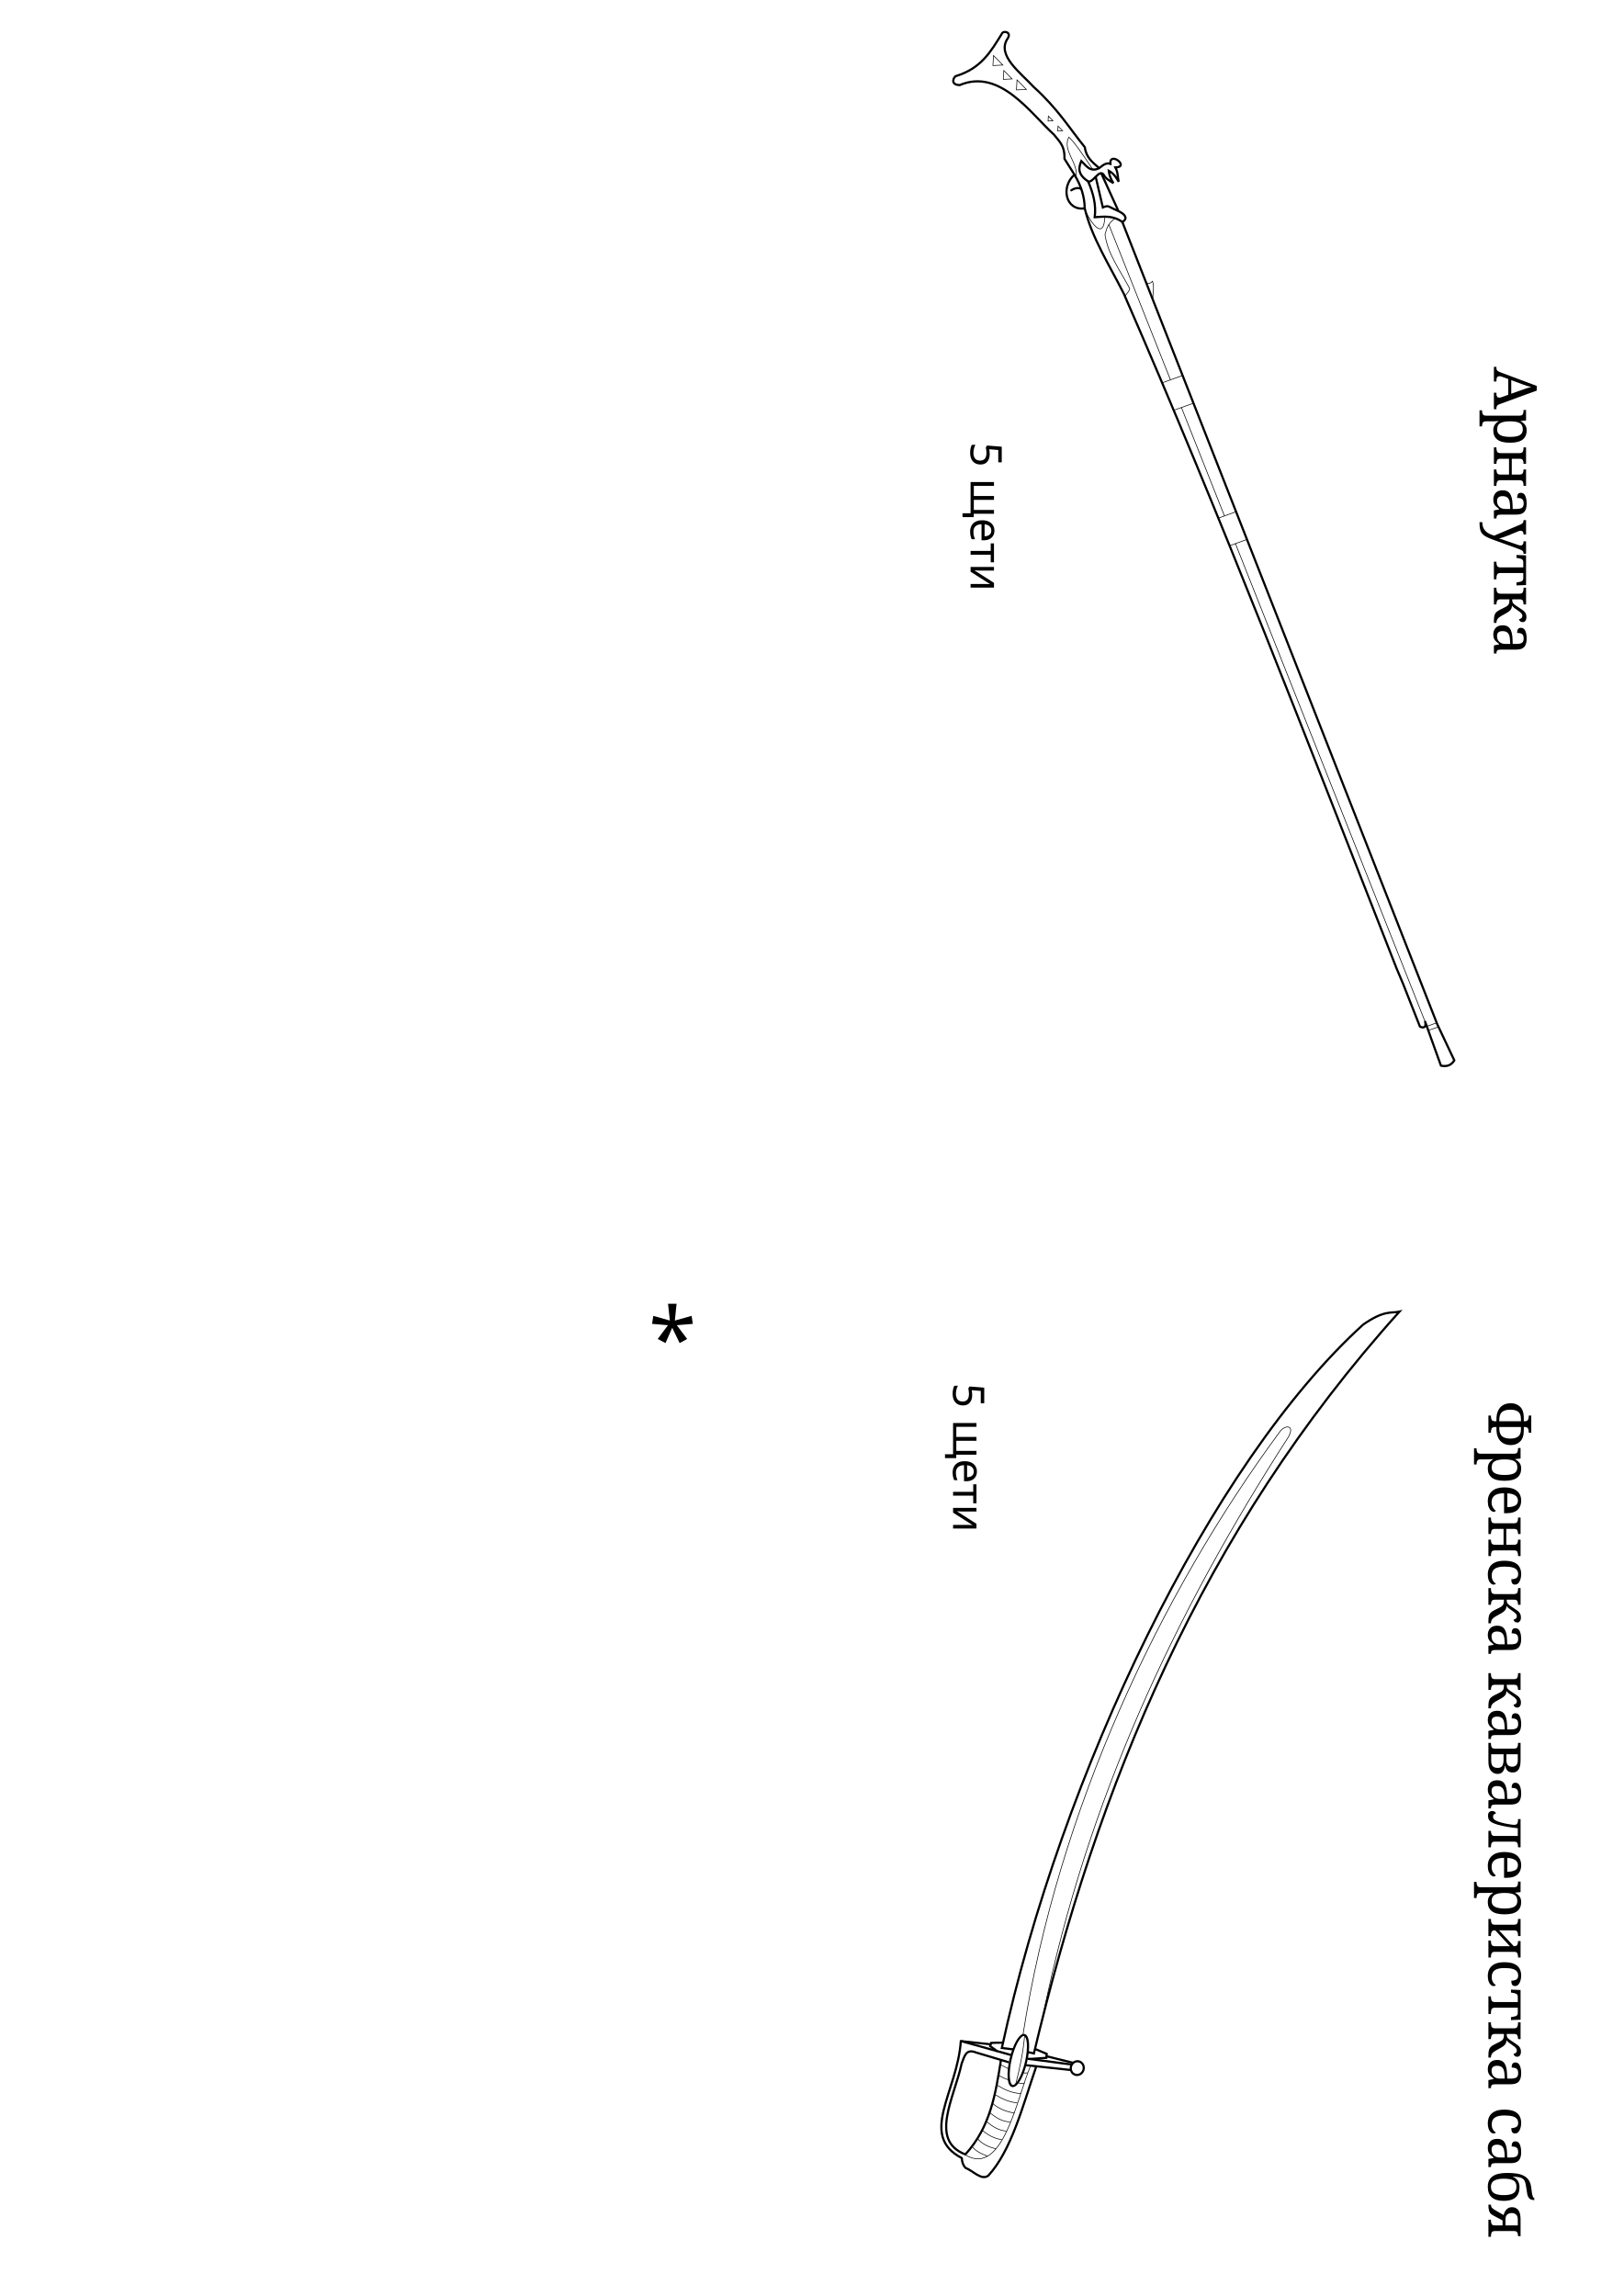
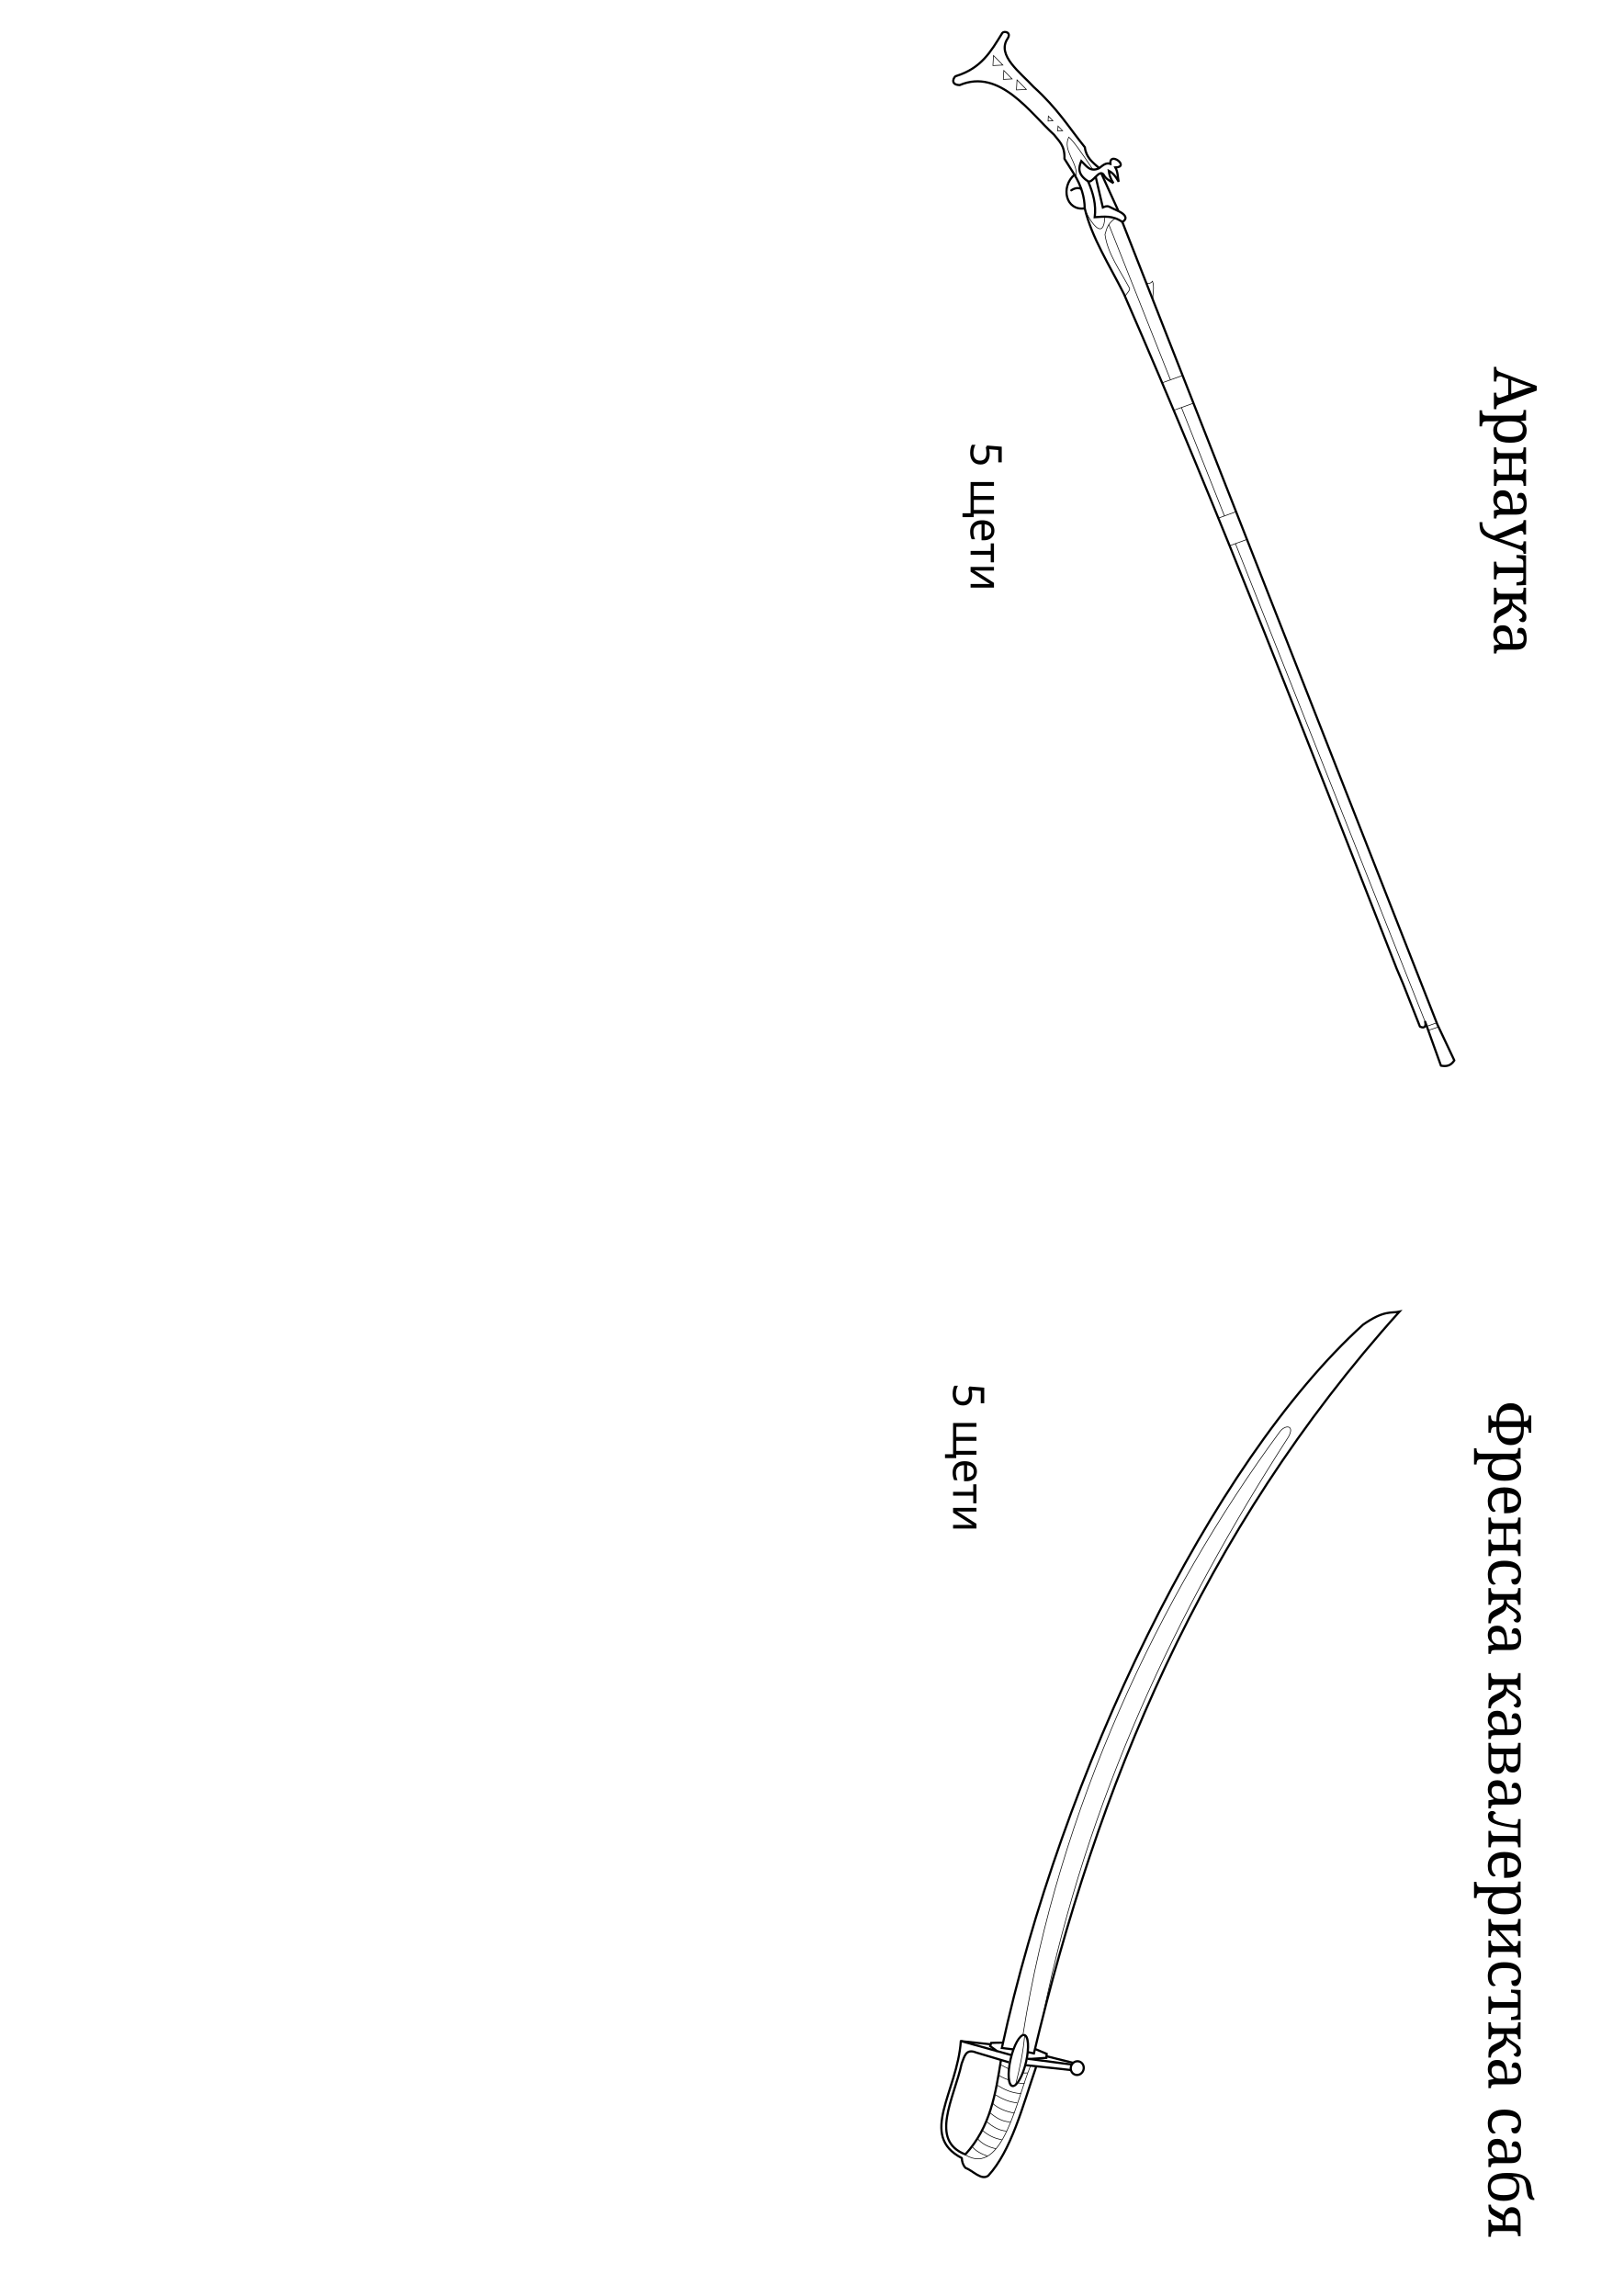
<svg xmlns="http://www.w3.org/2000/svg" width="210mm" height="297mm" viewBox="0 0 744.094 1052.362" id="svg2" version="1.1">
  <defs id="defs4" />
  <g id="layer1" style="display:inline;opacity:1">
    <rect style="opacity:0.98;fill:#ffffff;fill-opacity:1;stroke:none;stroke-width:6.048;stroke-linecap:round;stroke-linejoin:round;stroke-miterlimit:4;stroke-dasharray:none;stroke-dashoffset:0;stroke-opacity:1" id="rect4198" width="793.467" height="1089.322" x="-20.73" y="-13.693" />
  </g>
-   <g id="layer3">
-     <text xml:space="preserve" style="font-style:normal;font-weight:normal;font-size:40px;line-height:125%;font-family:sans-serif;letter-spacing:0px;word-spacing:0px;fill:#000000;fill-opacity:1;stroke:none;stroke-width:1px;stroke-linecap:butt;stroke-linejoin:miter;stroke-opacity:1" x="168.159" y="-684.609" id="text4759" transform="matrix(0,1,-1,0,0,0)">
-       <tspan id="tspan4761" x="168.159" y="-684.609" style="font-style:normal;font-variant:normal;font-weight:normal;font-stretch:normal;font-size:27.5px;font-family:UnBatang;-inkscape-font-specification:UnBatang">Арнаутка</tspan>
+   <g id="layer3" style="display:inline">
+     <text xml:space="preserve" style="font-style:normal;font-weight:normal;line-height:0%;font-family:sans-serif;letter-spacing:0px;word-spacing:0px;fill:#000000;fill-opacity:1;stroke:none;stroke-width:1px;stroke-linecap:butt;stroke-linejoin:miter;stroke-opacity:1" x="168.159" y="-684.609" id="text4759" transform="rotate(90)">
+       <tspan id="tspan4761" x="168.159" y="-684.609" style="font-style:normal;font-variant:normal;font-weight:normal;font-stretch:normal;font-size:27.5px;line-height:1.25;font-family:UnBatang;-inkscape-font-specification:UnBatang">Арнаутка</tspan>
    </text>
-     <flowRoot xml:space="preserve" id="flowRoot4813" style="font-style:normal;font-weight:normal;font-size:40px;line-height:125%;font-family:sans-serif;letter-spacing:0px;word-spacing:0px;fill:#000000;fill-opacity:1;stroke:none;stroke-width:1px;stroke-linecap:butt;stroke-linejoin:miter;stroke-opacity:1" transform="matrix(0,-1,1,0,-85.68047,407.4515)">
+     <flowRoot xml:space="preserve" id="flowRoot4813" style="font-style:normal;font-weight:normal;line-height:0.01%;font-family:sans-serif;letter-spacing:0px;word-spacing:0px;fill:#000000;fill-opacity:1;stroke:none;stroke-width:1px;stroke-linecap:butt;stroke-linejoin:miter;stroke-opacity:1" transform="rotate(-90,160.8855,246.566)">
      <flowRegion id="flowRegion4815">
-         <rect transform="scale(-1,-1)" id="rect4817" width="331.456" height="223.623" x="-328.476" y="-441.113" />
+         <rect transform="scale(-1)" id="rect4817" width="331.456" height="223.623" x="-328.476" y="-441.113" />
      </flowRegion>
-       <flowPara style="font-style:normal;font-variant:normal;font-weight:500;font-stretch:normal;font-size:15px;font-family:'URW Palladio L';-inkscape-font-specification:'URW Palladio L Medium';text-align:justify;text-anchor:start" id="flowPara4823">Дълга пушка правена за хайдути из гръцките и албанските земи. Когато момче станело на 14-тина години баща му му предавал семейните оръжия - ножове, пищови и най-важно арнаутката, и го учел да ги поддържа и използва умело.</flowPara>
+       <flowPara style="font-style:normal;font-variant:normal;font-weight:500;font-stretch:normal;font-size:15px;line-height:1.25;font-family:'URW Palladio L';-inkscape-font-specification:'URW Palladio L Medium';text-align:justify;text-anchor:start" id="flowPara4823">Дълга пушка правена за хайдути из гръцките и албанските земи. Когато момче станело на 14-тина години баща му му предавал семейните оръжия - ножове, пищови и най-важно арнаутката, и го учел да ги поддържа и използва умело.</flowPara>
    </flowRoot>
-     <text xml:space="preserve" style="font-style:normal;font-weight:normal;font-size:40px;line-height:125%;font-family:sans-serif;letter-spacing:0px;word-spacing:0px;fill:#000000;fill-opacity:1;stroke:none;stroke-width:1px;stroke-linecap:butt;stroke-linejoin:miter;stroke-opacity:1" x="202.611" y="-444.789" id="text4825" transform="matrix(0,1,-1,0,0,0)">
-       <tspan id="tspan4827" x="202.611" y="-444.789" style="font-style:normal;font-variant:normal;font-weight:normal;font-stretch:normal;font-size:20px;font-family:Ubuntu;-inkscape-font-specification:Ubuntu">5 щети</tspan>
+     <text xml:space="preserve" style="font-style:normal;font-weight:normal;line-height:0%;font-family:sans-serif;letter-spacing:0px;word-spacing:0px;fill:#000000;fill-opacity:1;stroke:none;stroke-width:1px;stroke-linecap:butt;stroke-linejoin:miter;stroke-opacity:1" x="202.611" y="-444.789" id="text4825" transform="rotate(90)">
+       <tspan id="tspan4827" x="202.611" y="-444.789" style="font-style:normal;font-variant:normal;font-weight:normal;font-stretch:normal;font-size:20px;line-height:1.25;font-family:Ubuntu;-inkscape-font-specification:Ubuntu">5 щети</tspan>
    </text>
-     <text transform="matrix(0,1,-1,0,0,0)" id="text4152" y="-682.093" x="642.247" style="font-style:normal;font-weight:normal;font-size:40px;line-height:125%;font-family:sans-serif;letter-spacing:0px;word-spacing:0px;fill:#000000;fill-opacity:1;stroke:none;stroke-width:1px;stroke-linecap:butt;stroke-linejoin:miter;stroke-opacity:1" xml:space="preserve">
-       <tspan style="font-style:normal;font-variant:normal;font-weight:normal;font-stretch:normal;font-size:27.5px;font-family:UnBatang;-inkscape-font-specification:UnBatang" y="-682.093" x="642.247" id="tspan4154">Френска кавалеристка сабя</tspan>
+     <text transform="rotate(90)" id="text4152" y="-682.093" x="642.247" style="font-style:normal;font-weight:normal;line-height:0%;font-family:sans-serif;letter-spacing:0px;word-spacing:0px;fill:#000000;fill-opacity:1;stroke:none;stroke-width:1px;stroke-linecap:butt;stroke-linejoin:miter;stroke-opacity:1" xml:space="preserve">
+       <tspan style="font-style:normal;font-variant:normal;font-weight:normal;font-stretch:normal;font-size:27.5px;line-height:1.25;font-family:UnBatang;-inkscape-font-specification:UnBatang" y="-682.093" x="642.247" id="tspan4154">Френска кавалеристка сабя</tspan>
    </text>
-     <flowRoot transform="matrix(0,-1,1,0,-117.127,980.1056)" style="font-style:normal;font-weight:normal;font-size:40px;line-height:125%;font-family:sans-serif;letter-spacing:0px;word-spacing:0px;fill:#000000;fill-opacity:1;stroke:none;stroke-width:1px;stroke-linecap:butt;stroke-linejoin:miter;stroke-opacity:1" id="flowRoot4156" xml:space="preserve">
+     <flowRoot transform="rotate(-90,431.4893,548.6163)" style="font-style:normal;font-weight:normal;line-height:0.01%;font-family:sans-serif;letter-spacing:0px;word-spacing:0px;fill:#000000;fill-opacity:1;stroke:none;stroke-width:1px;stroke-linecap:butt;stroke-linejoin:miter;stroke-opacity:1" id="flowRoot4156" xml:space="preserve">
      <flowRegion id="flowRegion4158">
-         <rect y="-441.113" x="-328.476" height="223.623" width="331.456" id="rect4160" transform="scale(-1,-1)" />
+         <rect y="-441.113" x="-328.476" height="223.623" width="331.456" id="rect4160" transform="scale(-1)" />
      </flowRegion>
-       <flowPara id="flowPara4162" style="font-style:normal;font-variant:normal;font-weight:500;font-stretch:normal;font-size:15px;font-family:'URW Palladio L';-inkscape-font-specification:'URW Palladio L Medium';text-align:justify;text-anchor:start">Първоначално е използвана само от леката кавалерия на елитната императорска гвардия на Наполеон, която била неотлъчно до него през Аустерлиц и Ватерло. За тях се отнася фразата “Гвардията умира, но не се предава!”.</flowPara>
-       <flowPara style="font-style:normal;font-variant:normal;font-weight:500;font-stretch:normal;font-size:15px;font-family:'URW Palladio L';-inkscape-font-specification:'URW Palladio L Medium';text-align:justify;text-anchor:start" id="flowPara4168" />
-       <flowPara style="font-style:normal;font-variant:normal;font-weight:500;font-stretch:normal;font-size:15px;font-family:'URW Palladio L';-inkscape-font-specification:'URW Palladio L Medium';text-align:justify;text-anchor:start" id="flowPara4170">Славата на сабята като елегантно и ефективно оръжие довела до използването й и от други полкове, включително и от хусарите.</flowPara>
+       <flowPara id="flowPara4162" style="font-style:normal;font-variant:normal;font-weight:500;font-stretch:normal;font-size:15px;line-height:1.25;font-family:'URW Palladio L';-inkscape-font-specification:'URW Palladio L Medium';text-align:justify;text-anchor:start">Първоначално е използвана само от леката кавалерия на елитната императорска гвардия на Наполеон, която била неотлъчно до него през Аустерлиц и Ватерло. За тях се отнася фразата “Гвардията умира, но не се предава!”.</flowPara>
+       <flowPara style="font-style:normal;font-variant:normal;font-weight:500;font-stretch:normal;font-size:15px;line-height:1.25;font-family:'URW Palladio L';-inkscape-font-specification:'URW Palladio L Medium';text-align:justify;text-anchor:start" id="flowPara4168"> </flowPara>
+       <flowPara style="font-style:normal;font-variant:normal;font-weight:500;font-stretch:normal;font-size:15px;line-height:1.25;font-family:'URW Palladio L';-inkscape-font-specification:'URW Palladio L Medium';text-align:justify;text-anchor:start" id="flowPara4170">Славата на сабята като елегантно и ефективно оръжие довела до използването й и от други полкове, включително и от хусарите.</flowPara>
    </flowRoot>
-     <text transform="matrix(0,1,-1,0,0,0)" id="text4164" y="-436.763" x="633.887" style="font-style:normal;font-weight:normal;font-size:40px;line-height:125%;font-family:sans-serif;letter-spacing:0px;word-spacing:0px;fill:#000000;fill-opacity:1;stroke:none;stroke-width:1px;stroke-linecap:butt;stroke-linejoin:miter;stroke-opacity:1" xml:space="preserve">
-       <tspan style="font-style:normal;font-variant:normal;font-weight:normal;font-stretch:normal;font-size:20px;font-family:Ubuntu;-inkscape-font-specification:Ubuntu" y="-436.763" x="633.887" id="tspan4166">5 щети</tspan>
+     <text transform="rotate(90)" id="text4164" y="-436.763" x="633.887" style="font-style:normal;font-weight:normal;line-height:0%;font-family:sans-serif;letter-spacing:0px;word-spacing:0px;fill:#000000;fill-opacity:1;stroke:none;stroke-width:1px;stroke-linecap:butt;stroke-linejoin:miter;stroke-opacity:1" xml:space="preserve">
+       <tspan style="font-style:normal;font-variant:normal;font-weight:normal;font-stretch:normal;font-size:20px;line-height:1.25;font-family:Ubuntu;-inkscape-font-specification:Ubuntu" y="-436.763" x="633.887" id="tspan4166">5 щети</tspan>
    </text>
-     <flowRoot xml:space="preserve" id="flowRoot4157" style="font-style:normal;font-variant:normal;font-weight:500;font-stretch:normal;font-size:15px;line-height:125%;font-family:'URW Palladio L';-inkscape-font-specification:'URW Palladio L Medium';letter-spacing:0px;word-spacing:0px;fill:#000000;fill-opacity:1;stroke:none;stroke-width:1px;stroke-linecap:butt;stroke-linejoin:miter;stroke-opacity:1" transform="matrix(0,1,-1,0,1218.782,356.7771)">
+     <flowRoot xml:space="preserve" id="flowRoot4157" style="font-style:normal;font-variant:normal;font-weight:500;font-stretch:normal;line-height:0.01%;font-family:'URW Palladio L';-inkscape-font-specification:'URW Palladio L Medium';letter-spacing:0px;word-spacing:0px;fill:#000000;fill-opacity:1;stroke:none;stroke-width:1px;stroke-linecap:butt;stroke-linejoin:miter;stroke-opacity:1" transform="rotate(90,431.0023,787.7793)">
      <flowRegion id="flowRegion4159">
        <rect id="rect4161" width="210.342" height="89.507" x="460.962" y="610.197" style="font-style:normal;font-variant:normal;font-weight:500;font-stretch:normal;font-size:15px;font-family:'URW Palladio L';-inkscape-font-specification:'URW Palladio L Medium'" />
      </flowRegion>
-       <flowPara id="flowPara4163" style="font-style:normal;font-variant:normal;font-weight:bold;font-stretch:normal;font-family:'URW Palladio L';-inkscape-font-specification:'URW Palladio L Bold'">Coup de grâce</flowPara>
-       <flowPara id="flowPara4165">1/6 шанс да убиеш противника с атака.</flowPara>
+       <flowPara id="flowPara4163" style="font-style:normal;font-variant:normal;font-weight:bold;font-stretch:normal;font-size:15px;line-height:1.25;font-family:'URW Palladio L';-inkscape-font-specification:'URW Palladio L Bold'">Coup de grâce</flowPara>
+       <flowPara id="flowPara4165" style="font-size:15px;line-height:1.25">1/6 шанс да убиеш противника с атака.</flowPara>
    </flowRoot>
-     <flowRoot transform="matrix(0,1,-1,0,1141.927,-154.6275)" style="font-style:normal;font-variant:normal;font-weight:500;font-stretch:normal;font-size:15px;line-height:125%;font-family:'URW Palladio L';-inkscape-font-specification:'URW Palladio L Medium';letter-spacing:0px;word-spacing:0px;fill:#000000;fill-opacity:1;stroke:none;stroke-width:1px;stroke-linecap:butt;stroke-linejoin:miter;stroke-opacity:1" id="flowRoot4162" xml:space="preserve">
+     <flowRoot transform="rotate(90,648.2772,493.6496)" style="font-style:normal;font-variant:normal;font-weight:500;font-stretch:normal;line-height:0.01%;font-family:'URW Palladio L';-inkscape-font-specification:'URW Palladio L Medium';letter-spacing:0px;word-spacing:0px;fill:#000000;fill-opacity:1;stroke:none;stroke-width:1px;stroke-linecap:butt;stroke-linejoin:miter;stroke-opacity:1" id="flowRoot4162" xml:space="preserve">
      <flowRegion id="flowRegion4164">
        <rect style="font-style:normal;font-variant:normal;font-weight:500;font-stretch:normal;font-size:15px;font-family:'URW Palladio L';-inkscape-font-specification:'URW Palladio L Medium'" y="610.197" x="460.962" height="89.507" width="210.342" id="rect4166" />
      </flowRegion>
-       <flowPara style="font-style:normal;font-variant:normal;font-weight:bold;font-stretch:normal;font-family:'URW Palladio L';-inkscape-font-specification:'URW Palladio L Bold'" id="flowPara4169">Амортизация</flowPara>
-       <flowPara id="flowPara4171">След 4 изстрела се чупи.</flowPara>
+       <flowPara style="font-style:normal;font-variant:normal;font-weight:bold;font-stretch:normal;font-size:15px;line-height:1.25;font-family:'URW Palladio L';-inkscape-font-specification:'URW Palladio L Bold'" id="flowPara4169">Амортизация</flowPara>
+       <flowPara id="flowPara4171" style="font-size:15px;line-height:1.25">След 4 изстрела се чупи.</flowPara>
    </flowRoot>
-     <text xml:space="preserve" style="font-style:normal;font-weight:normal;font-size:40px;line-height:125%;font-family:sans-serif;letter-spacing:0px;word-spacing:0px;fill:#000000;fill-opacity:1;stroke:none;stroke-width:1px;stroke-linecap:butt;stroke-linejoin:miter;stroke-opacity:1" x="297.185" y="627.992" id="text4216">
-       <tspan id="tspan4218" x="297.185" y="627.992">*</tspan>
-     </text>
  </g>
  <g id="layer2">
    <path style="fill:none;fill-rule:evenodd;stroke:#000000;stroke-width:1;stroke-linecap:butt;stroke-linejoin:round;stroke-miterlimit:4;stroke-dasharray:none;stroke-opacity:1" d="m 503.56,76.913 c -2.801,-2.473 -5.846,-4.702 -6.408,-9.415 -7.465,-9.279 -12.445,-17.701 -23.497,-27.69 -5.9,-6.443 -17.078,-14.447 -11.907,-22.112 1.918,-2.968 -1.558,-3.615 -2.394,-2.617 -5.378,8.752 -9.665,16.174 -21.217,19.781 -0.759,-0.037 -3.219,4.016 1.678,4.14 18.401,-7.81 32.345,12.857 43.187,22.712 2.164,2.898 5.031,4.801 4.811,11.077 l 4.587,7.272 c -6.524,5.683 -3.943,16.729 4.699,15.44 3.239,13.511 11.426,26.197 17.931,39.164 44.988,103.044 84.51,206.087 124.945,309.131 l 3.021,7.161 7.72,19.58 c 2.281,1.113 2.896,-0.391 2.392,-2.21 l 7.231,20.111 c 2.204,0.394 4.348,0.33 6.135,-2.403 l -7.811,-16.559 -144.332,-367.737 c 1.461,-0.77 2.973,-2.649 -1.79,-5.007 l -7.888,-17.342" id="path4169" />
    <path style="fill:none;fill-rule:evenodd;stroke:#000000;stroke-width:1px;stroke-linecap:butt;stroke-linejoin:miter;stroke-opacity:1" d="m 498.331,82.915 c 2.218,1.897 5.399,-6.071 7.552,-2.685 0.685,1.519 2.511,2.611 4.363,3.692 -1.39,-2.054 -1.924,-3.893 -2.126,-5.65 2.274,1.201 3.426,3.103 4.531,5.035 -0.487,-2.113 -0.289,-4.389 -1.51,-6.545 6.875,-0.239 -2.78,-7.639 -2.294,-1.678 -2.046,-0.67 -3.39,0.661 -5.147,2.014 -4.212,1.985 -5.932,-1.193 -8.168,-3.301 -1.206,2.933 -1.869,5.892 2.797,9.119 z" id="path4171" />
    <path style="fill:none;fill-rule:evenodd;stroke:#000000;stroke-width:1px;stroke-linecap:butt;stroke-linejoin:miter;stroke-opacity:1" d="m 492.334,80.014 c 3.19,5.147 4.699,10.342 4.758,15.488" id="path4173" />
    <path style="fill:none;fill-rule:evenodd;stroke:#000000;stroke-width:1px;stroke-linecap:round;stroke-linejoin:miter;stroke-opacity:1" d="m 495.448,86.492 c -1.353,-0.395 -2.583,-0.512 -4.501,0.731" id="path4175" />
    <path style="fill:none;fill-rule:evenodd;stroke:#000000;stroke-width:1px;stroke-linecap:butt;stroke-linejoin:miter;stroke-opacity:1" d="m 512.652,96.733 c -0.392,0 -4.31,-1.982 -4.31,-1.982 -1.137,-0.515 -2.031,-0.056 -2.94,0.343 l -3.323,-14.249" id="path4177" />
    <path style="fill:none;fill-rule:evenodd;stroke:#000000;stroke-width:1px;stroke-linecap:butt;stroke-linejoin:miter;stroke-opacity:1" d="m 498.688,83.237 c 2.277,5.225 3.71,10.59 3,16.313 4.162,-0.239 8.303,-0.939 12.625,2.188" id="path4179" />
  </g>
  <g id="layer4" style="display:inline">
    <path style="fill:none;fill-rule:evenodd;stroke:#000000;stroke-width:0.3;stroke-linecap:butt;stroke-linejoin:miter;stroke-miterlimit:4;stroke-dasharray:none;stroke-opacity:1" d="m 653.985,470.346 4.198,-1.458" id="path4181" />
    <path style="fill:none;fill-rule:evenodd;stroke:#000000;stroke-width:0.3;stroke-linecap:butt;stroke-linejoin:miter;stroke-miterlimit:4;stroke-dasharray:none;stroke-opacity:1" d="m 654.825,472.158 4.375,-1.458" id="path4183" />
    <path style="fill:none;fill-rule:evenodd;stroke:#000000;stroke-width:0.3;stroke-linecap:butt;stroke-linejoin:miter;stroke-miterlimit:4;stroke-dasharray:none;stroke-opacity:1" d="M 653.234,468.666 566.159,249.159 m -5.014,-12.64 -19.727,-49.73 M 536.371,174.067 508.125,102.862" id="path4185" />
    <path style="fill:none;fill-rule:evenodd;stroke:#000000;stroke-width:0.3;stroke-linecap:butt;stroke-linejoin:miter;stroke-miterlimit:4;stroke-dasharray:none;stroke-opacity:1" d="m 511.188,99.925 c -4.136,3.124 -3.966,5.222 -4.812,7.562 1.229,8.902 7.011,16.551 11.25,24.625 0.397,0.705 -1.05,2.23 -2.062,3.562" id="path4187" />
    <path style="fill:none;fill-rule:evenodd;stroke:#000000;stroke-width:0.3;stroke-linecap:butt;stroke-linejoin:miter;stroke-miterlimit:4;stroke-dasharray:none;stroke-opacity:1" d="m 460.016,32.309 3.787,3.866 -4.021,0.195 z" id="path4189" />
    <path id="path4191" d="m 455.288,25.443 4.287,4.375 -4.552,0.221 z" style="fill:none;fill-rule:evenodd;stroke:#000000;stroke-width:0.3;stroke-linecap:butt;stroke-linejoin:miter;stroke-miterlimit:4;stroke-dasharray:none;stroke-opacity:1" />
    <path style="fill:none;fill-rule:evenodd;stroke:#000000;stroke-width:0.3;stroke-linecap:butt;stroke-linejoin:miter;stroke-miterlimit:4;stroke-dasharray:none;stroke-opacity:1" d="m 466.072,36.624 4.287,4.375 -4.552,0.221 z" id="path4193" />
    <path style="fill:none;fill-rule:evenodd;stroke:#000000;stroke-width:0.3;stroke-linecap:butt;stroke-linejoin:miter;stroke-miterlimit:4;stroke-dasharray:none;stroke-opacity:1" d="m 528.275,137.033 c -0.007,-2.707 0.846,-5.319 -0.11,-8.132 -0.428,0.453 -1.578,1.642 -2.983,0.552" id="path4195" />
    <path id="path4197" d="m 480.423,53.229 2.093,2.145 -2.223,0.108 z" style="fill:none;fill-rule:evenodd;stroke:#000000;stroke-width:0.3;stroke-linecap:butt;stroke-linejoin:miter;stroke-miterlimit:4;stroke-dasharray:none;stroke-opacity:1" />
    <path style="fill:none;fill-rule:evenodd;stroke:#000000;stroke-width:0.3;stroke-linecap:butt;stroke-linejoin:miter;stroke-miterlimit:4;stroke-dasharray:none;stroke-opacity:1" d="m 484.861,57.792 2.093,2.145 -2.223,0.108 z" id="path4199" />
    <path style="fill:none;fill-rule:evenodd;stroke:#000000;stroke-width:0.3;stroke-linecap:butt;stroke-linejoin:miter;stroke-miterlimit:4;stroke-dasharray:none;stroke-opacity:1" d="m 541.798,172.142 -9.007,3.245" id="path4201" />
    <path id="path4203" d="m 546.945,184.785 -9.007,3.245" style="fill:none;fill-rule:evenodd;stroke:#000000;stroke-width:0.3;stroke-linecap:butt;stroke-linejoin:miter;stroke-miterlimit:4;stroke-dasharray:none;stroke-opacity:1" />
    <path id="path4205" d="m 566.6,234.484 -8.453,3.067" style="fill:none;fill-rule:evenodd;stroke:#000000;stroke-width:0.3;stroke-linecap:butt;stroke-linejoin:miter;stroke-miterlimit:4;stroke-dasharray:none;stroke-opacity:1" />
    <path style="fill:none;fill-rule:evenodd;stroke:#000000;stroke-width:0.3;stroke-linecap:butt;stroke-linejoin:miter;stroke-miterlimit:4;stroke-dasharray:none;stroke-opacity:1" d="m 571.668,247.167 -8.354,3.027" id="path4207" />
    <path style="fill:none;fill-rule:evenodd;stroke:#000000;stroke-width:0.3;stroke-linecap:butt;stroke-linejoin:miter;stroke-miterlimit:4;stroke-dasharray:none;stroke-opacity:1" d="m 500.712,77.546 c -5.082,-7.695 -8.995,-13.129 -10.918,-14.715 -3.058,6.259 4.269,11.459 3.402,18.117" id="path4213" />
    <path style="fill:none;fill-rule:evenodd;stroke:#000000;stroke-width:0.3;stroke-linecap:butt;stroke-linejoin:miter;stroke-miterlimit:4;stroke-dasharray:none;stroke-opacity:1" d="m 506.329,99.381 c -0.523,11.177 -6.364,2.61 -8.623,-2.136" id="path4215" />
  </g>
  <g id="layer5" style="display:inline">
    <path style="fill:none;fill-rule:evenodd;stroke:#000000;stroke-width:1px;stroke-linecap:butt;stroke-linejoin:miter;stroke-opacity:1" d="m 464.374,939.332 -5.259,-0.643 c 27.254,-125.978 95.405,-267.843 165.568,-331.561 9.743,-6.809 12.992,-5.135 16.635,-5.937 C 550.442,702.15 502.863,818.827 473.804,941.185 l -2.912,-0.651" id="path4194" />
    <ellipse style="opacity:1;fill:none;fill-opacity:1;stroke:#000000;stroke-width:1.001;stroke-linecap:round;stroke-linejoin:round;stroke-miterlimit:4;stroke-dasharray:none;stroke-dashoffset:0;stroke-opacity:1" id="path4200" ry="3.601" rx="11.986" cy="666.814" cx="-861.968" transform="matrix(0.2227036,-0.9748862,0.9877365,0.1561303,0,0)" />
    <path style="fill:none;fill-rule:evenodd;stroke:#000000;stroke-width:1px;stroke-linecap:butt;stroke-linejoin:miter;stroke-opacity:1" d="m 470.864,943.612 20.083,2.629 m -0.338,2.534 -20.361,-2.198" id="path4202" />
    <path style="fill:none;fill-rule:evenodd;stroke:#000000;stroke-width:1px;stroke-linecap:butt;stroke-linejoin:round;stroke-opacity:1" d="m 463.423,941.933 -23.104,-6.433 c -1.534,23.26 -19.549,43.239 0.448,53.648 0.08,1.579 0.445,3.106 1.678,4.475 3.497,1.325 7.246,5.927 10.461,3.58 10.539,-11.476 15.663,-31.562 21.873,-49.732" id="path4204" />
    <path style="fill:none;fill-rule:evenodd;stroke:#000000;stroke-width:1px;stroke-linecap:butt;stroke-linejoin:miter;stroke-opacity:1" d="m 462.305,945.234 -14.992,-4.475 c -4.802,-1.97 -5.375,2.018 -6.627,5.121 -3.451,15.847 -14.938,35.174 1.704,41.591 11.605,-12.692 13.886,-28.047 16.335,-43.355" id="path4206" />
-     <ellipse style="opacity:1;fill:none;fill-opacity:1;stroke:#000000;stroke-width:1;stroke-linecap:round;stroke-linejoin:round;stroke-miterlimit:4;stroke-dasharray:none;stroke-dashoffset:0;stroke-opacity:1" id="path4210" cx="741.029" cy="770.145" rx="2.967" ry="3.165" transform="matrix(0.959384,0.2821034,-0.2821034,0.959384,0,0)" />
+     <ellipse style="opacity:1;fill:none;fill-opacity:1;stroke:#000000;stroke-width:1;stroke-linecap:round;stroke-linejoin:round;stroke-miterlimit:4;stroke-dasharray:none;stroke-dashoffset:0;stroke-opacity:1" id="path4210" cx="741.029" cy="770.145" rx="2.967" ry="3.165" transform="rotate(16.38578)" />
    <path style="fill:none;fill-rule:evenodd;stroke:#000000;stroke-width:1px;stroke-linecap:butt;stroke-linejoin:miter;stroke-opacity:1" d="m 474.525,939.209 5.142,2.176 -0.158,1.82 -7.832,0.534" id="path4212" />
    <path style="fill:none;fill-rule:evenodd;stroke:#000000;stroke-width:1px;stroke-linecap:butt;stroke-linejoin:miter;stroke-opacity:1" d="m 459.672,936.242 c -0.455,-0.079 -5.439,0.119 -5.439,0.119 l -0.475,1.464 3.224,2.354" id="path4214" />
    <path style="fill:none;fill-rule:evenodd;stroke:#000000;stroke-width:1px;stroke-linecap:butt;stroke-linejoin:miter;stroke-opacity:1" d="m 440.487,935.556 13.342,1.427" id="path4216" />
    <path style="fill:none;fill-rule:evenodd;stroke:#000000;stroke-width:1px;stroke-linecap:butt;stroke-linejoin:miter;stroke-opacity:1" d="m 491.758,945.486 -12.083,-2.993" id="path4218" />
  </g>
  <g id="layer6" style="display:inline">
    <path style="fill:none;fill-rule:evenodd;stroke:#000000;stroke-width:0.3;stroke-linecap:butt;stroke-linejoin:miter;stroke-miterlimit:4;stroke-dasharray:none;stroke-opacity:1" d="m 468.794,932.647 c 16.149,-103.398 62.899,-202.031 117.717,-276.429 2.472,-3.31 6.986,-3.121 3.956,2.373 -51.98,80.523 -92.456,167.01 -112.275,264.21" id="path4220" />
    <path style="fill:none;fill-rule:evenodd;stroke:#000000;stroke-width:0.3;stroke-linecap:butt;stroke-linejoin:miter;stroke-miterlimit:4;stroke-dasharray:none;stroke-opacity:1" d="m 469.541,933.157 c -0.588,7.252 -2.261,15.058 -4.114,22.31" id="path4222" />
    <path style="fill:none;fill-rule:evenodd;stroke:#000000;stroke-width:0.3;stroke-linecap:butt;stroke-linejoin:miter;stroke-miterlimit:4;stroke-dasharray:none;stroke-opacity:1" d="m 472.231,946.922 c -6.228,14.833 -12.713,51.047 -29.842,40.772" id="path4224" />
    <path style="fill:none;fill-rule:evenodd;stroke:#000000;stroke-width:0.3;stroke-linecap:butt;stroke-linejoin:miter;stroke-miterlimit:4;stroke-dasharray:none;stroke-opacity:1" d="m 452.515,988.253 c -3.028,-1.094 -5.586,-2.49 -7.141,-4.531" id="path4226" />
    <path style="fill:none;fill-rule:evenodd;stroke:#000000;stroke-width:0.3;stroke-linecap:butt;stroke-linejoin:miter;stroke-miterlimit:4;stroke-dasharray:none;stroke-opacity:1" d="m 447.943,980.19 c 1.874,2.204 4.588,3.834 8.465,4.668" id="path4228" />
    <path style="fill:none;fill-rule:evenodd;stroke:#000000;stroke-width:0.3;stroke-linecap:butt;stroke-linejoin:miter;stroke-miterlimit:4;stroke-dasharray:none;stroke-opacity:1" d="m 450.158,976.392 c 2.63,2.288 5.572,3.816 8.94,4.312" id="path4230" />
    <path style="fill:none;fill-rule:evenodd;stroke:#000000;stroke-width:0.3;stroke-linecap:butt;stroke-linejoin:miter;stroke-miterlimit:4;stroke-dasharray:none;stroke-opacity:1" d="m 452.097,972.437 c 2.561,2.079 5.246,3.997 9.138,4.351" id="path4232" />
    <path style="fill:none;fill-rule:evenodd;stroke:#000000;stroke-width:0.3;stroke-linecap:butt;stroke-linejoin:miter;stroke-miterlimit:4;stroke-dasharray:none;stroke-opacity:1" d="m 453.679,968.441 c 2.598,1.937 5.122,3.958 9.256,4.153" id="path4234" />
    <path style="fill:none;fill-rule:evenodd;stroke:#000000;stroke-width:0.3;stroke-linecap:butt;stroke-linejoin:miter;stroke-miterlimit:4;stroke-dasharray:none;stroke-opacity:1" d="m 454.826,964.051 c 2.83,2.446 6.23,3.815 10.008,4.47" id="path4236" />
    <path style="fill:none;fill-rule:evenodd;stroke:#000000;stroke-width:0.3;stroke-linecap:butt;stroke-linejoin:miter;stroke-miterlimit:4;stroke-dasharray:none;stroke-opacity:1" d="m 455.934,960.016 c 3.312,2.034 6.684,3.55 10.206,3.797" id="path4238" />
    <path style="fill:none;fill-rule:evenodd;stroke:#000000;stroke-width:0.3;stroke-linecap:butt;stroke-linejoin:miter;stroke-miterlimit:4;stroke-dasharray:none;stroke-opacity:1" d="m 456.922,955.704 c 3.128,1.921 6.436,3.621 10.918,3.877" id="path4240" />
    <path style="fill:none;fill-rule:evenodd;stroke:#000000;stroke-width:0.3;stroke-linecap:butt;stroke-linejoin:miter;stroke-miterlimit:4;stroke-dasharray:none;stroke-opacity:1" d="m 457.634,950.878 c -0.27,0.38 1.978,1.501 4.598,2.47 m 4.141,1.277 c 1.531,0.356 2.757,0.462 3.129,0.09" id="path4242" />
    <path style="fill:none;fill-rule:evenodd;stroke:#000000;stroke-width:0.3;stroke-linecap:butt;stroke-linejoin:miter;stroke-miterlimit:4;stroke-dasharray:none;stroke-opacity:1" d="m 458.277,946.185 c 1.352,0.748 2.706,1.488 4.09,2.123 m 6.42,1.811 c 0.714,0.051 1.442,0.049 2.189,-0.019" id="path4244" />
  </g>
</svg>
